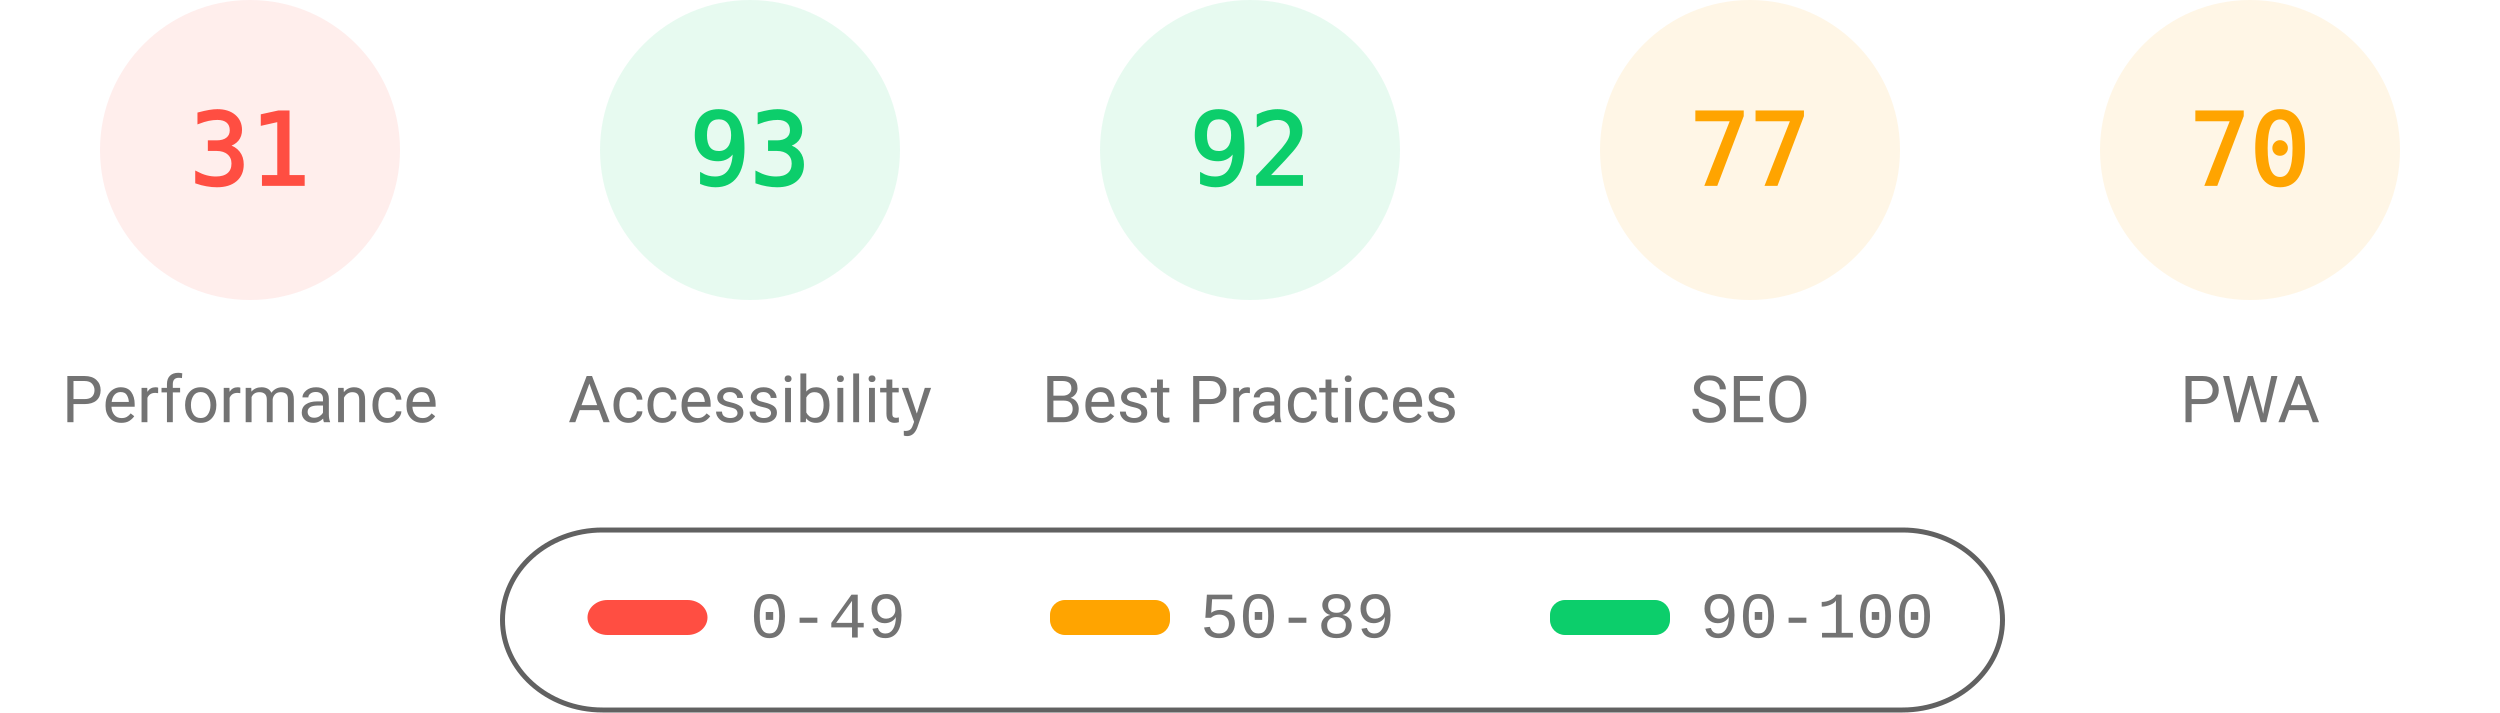
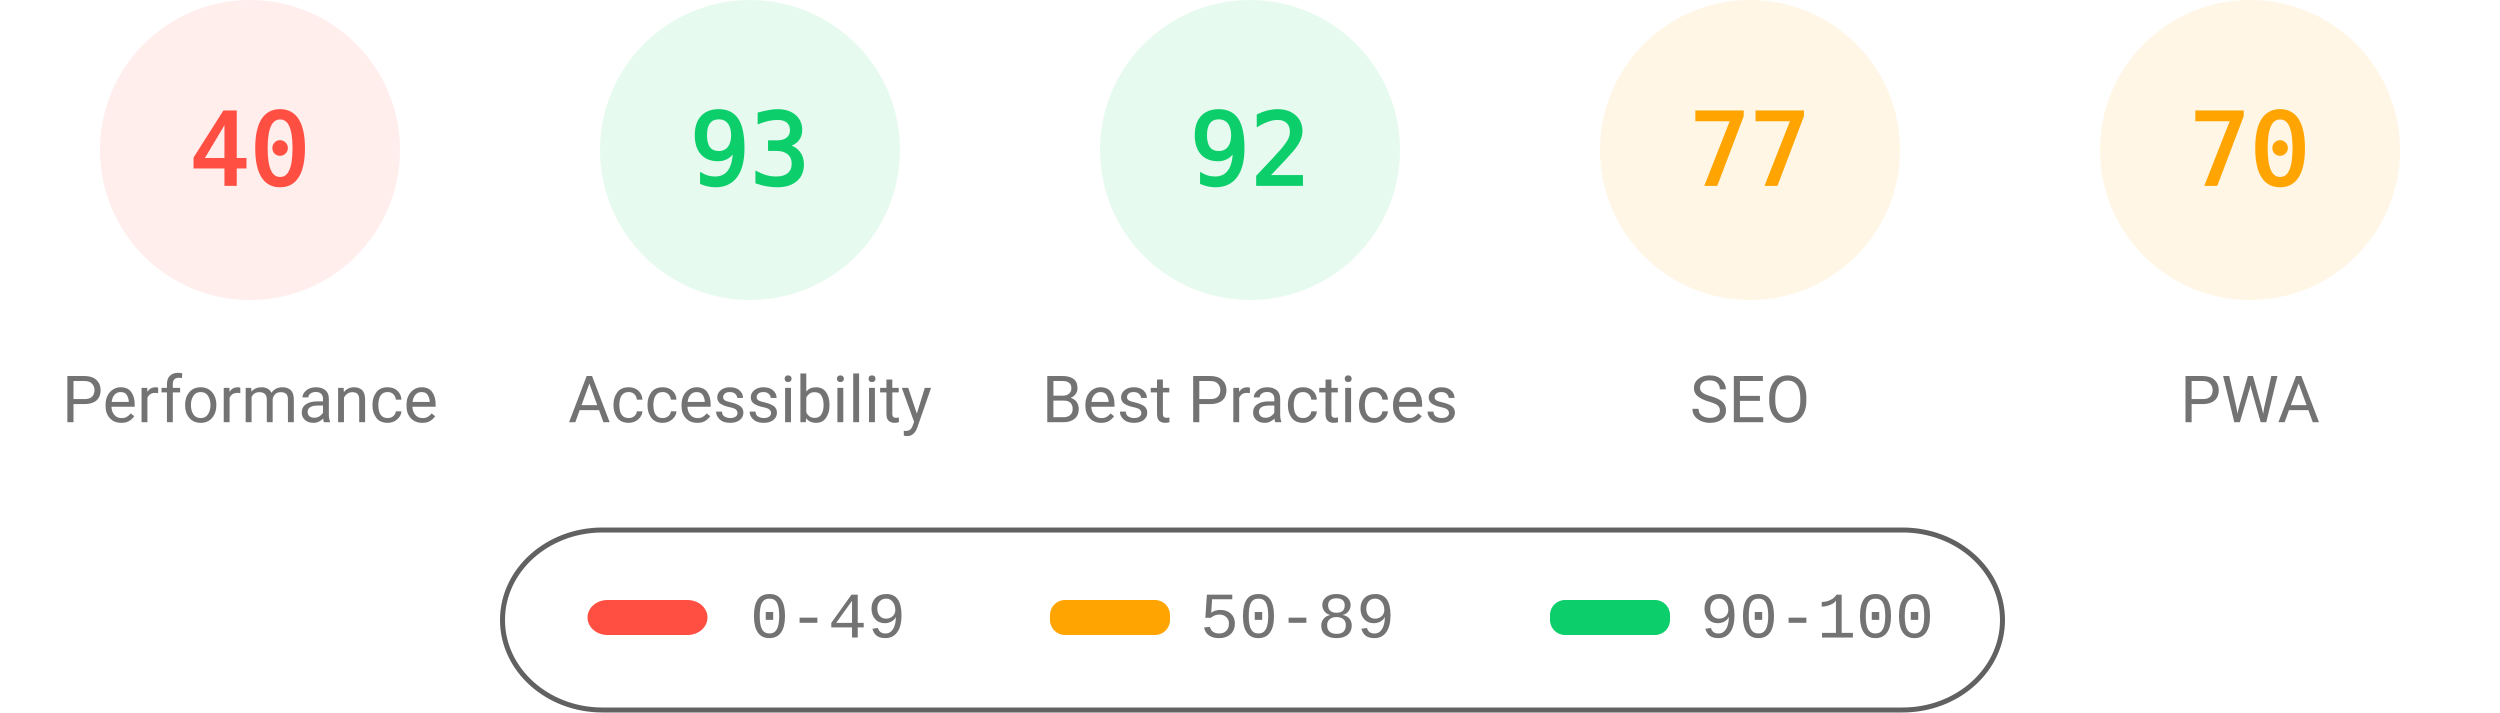
<svg xmlns="http://www.w3.org/2000/svg" fill="none" width="1000" height="285">
  <style>.gauge-base{opacity:.1}.gauge-arc{fill:none;animation-delay:250ms;stroke-linecap:round;transform:rotate(-90deg);transform-origin:100px 60px;animation:load-gauge 1s ease forwards}.guage-text{font-size:40px;font-family:monospace;text-align:center}.guage-red{color:#ff4e42;fill:#ff4e42;stroke:#ff4e42}.guage-orange{color:#ffa400;fill:#ffa400;stroke:#ffa400}.guage-green{color:#0cce6b;fill:#0cce6b;stroke:#0cce6b}.guage-undefined{color:#5c5c5c;fill:#5c5c5c;stroke:#5c5c5c}.guage-title{color:#737373;fill:#737373;stroke:none;font-size:26px;line-height:26px;font-family:Roboto,Halvetica,Arial,sans-serif}@keyframes load-gauge{from{stroke-dasharray:0 352.858}}</style>
  <svg class="guage-div guage-perf guage-red" viewBox="0 0 200 200" width="200" height="200">
    <circle class="gauge-base" r="56" cx="100" cy="60" stroke-width="8" />
-     <circle class="gauge-arc guage-arc-1" r="56" cx="100" cy="60" stroke-width="8" style="stroke-dasharray:109.076,351.858" />
-     <text class="guage-text" x="100" y="60" alignment-baseline="central" dominant-baseline="central" text-anchor="middle">31</text>
+     <circle class="gauge-arc guage-arc-1" r="56" cx="100" cy="60" stroke-width="8" style="stroke-dasharray:140.743,351.858" />
+     <text class="guage-text" x="100" y="60" alignment-baseline="central" dominant-baseline="central" text-anchor="middle">40</text>
    <text class="guage-title" x="100" y="160" alignment-baseline="central" dominant-baseline="central" text-anchor="middle">Performance</text>
  </svg>
  <svg class="guage-div guage-acc guage-green" viewBox="0 0 200 200" width="200" height="200" x="200">
    <circle class="gauge-base" r="56" cx="100" cy="60" stroke-width="8" />
    <circle class="gauge-arc guage-arc-2" r="56" cx="100" cy="60" stroke-width="8" style="stroke-dasharray:327.228,351.858" />
    <text class="guage-text" x="100" y="60" alignment-baseline="central" dominant-baseline="central" text-anchor="middle">93</text>
    <text class="guage-title" x="100" y="160" alignment-baseline="central" dominant-baseline="central" text-anchor="middle">Accessibility</text>
  </svg>
  <svg class="guage-div guage-best guage-green" viewBox="0 0 200 200" width="200" height="200" x="400">
    <circle class="gauge-base" r="56" cx="100" cy="60" stroke-width="8" />
    <circle class="gauge-arc guage-arc-3" r="56" cx="100" cy="60" stroke-width="8" style="stroke-dasharray:323.709,351.858" />
    <text class="guage-text" x="100" y="60" alignment-baseline="central" dominant-baseline="central" text-anchor="middle">92</text>
    <text class="guage-title" x="100" y="160" alignment-baseline="central" dominant-baseline="central" text-anchor="middle">Best Practices</text>
  </svg>
  <svg class="guage-div guage-seo guage-orange" viewBox="0 0 200 200" width="200" height="200" x="600">
    <circle class="gauge-base" r="56" cx="100" cy="60" stroke-width="8" />
    <circle class="gauge-arc guage-arc-4" r="56" cx="100" cy="60" stroke-width="8" style="stroke-dasharray:270.931,351.858" />
    <text class="guage-text" x="100" y="60" alignment-baseline="central" dominant-baseline="central" text-anchor="middle">77</text>
    <text class="guage-title" x="100" y="160" alignment-baseline="central" dominant-baseline="central" text-anchor="middle">SEO</text>
  </svg>
  <svg class="guage-div guage-pwa guage-orange" viewBox="0 0 200 200" width="200" height="200" x="800">
    <circle class="gauge-base" r="56" cx="100" cy="60" stroke-width="8" />
    <circle class="gauge-arc guage-arc-4" r="56" cx="100" cy="60" stroke-width="8" style="stroke-dasharray:246.301,351.858" />
    <text class="guage-text" x="100" y="60" alignment-baseline="central" dominant-baseline="central" text-anchor="middle">70</text>
    <text class="guage-title" x="100" y="160" alignment-baseline="central" dominant-baseline="central" text-anchor="middle">PWA</text>
  </svg>
  <svg width="604" height="76" x="200" y="210">
    <path fill="none" id="canvas_background" d="M-1-1h604v80H-1z" />
    <rect fill-opacity="0" stroke="#616161" stroke-width="2" rx="40" id="svg_2" height="72" width="600" y="2" x="1" fill="#000" />
    <rect stroke="#000" rx="8" id="svg_3" height="14" width="48" y="30" x="35" stroke-opacity="null" stroke-width="0" fill="#ff4e42" />
    <rect stroke="#000" rx="6" id="svg_4" height="14" width="48" y="30" x="220" stroke-opacity="null" stroke-width="0" fill="#ffa400" />
    <rect stroke="#000" rx="6" id="svg_5" height="14" width="48" y="30" x="420" stroke-opacity="null" stroke-width="0" fill="#0cce6b" />
    <text xml:space="preserve" text-anchor="start" font-family="'Courier New', Courier, monospace" font-size="26" id="svg_6" y="45" x="100" stroke-opacity="null" stroke-width="0" stroke="#000" fill="#737373">0-49</text>
    <text xml:space="preserve" text-anchor="start" font-family="'Courier New', Courier, monospace" font-size="26" id="svg_7" y="45" x="280" stroke-opacity="null" stroke-width="0" stroke="#000" fill="#737373">50-89</text>
    <text xml:space="preserve" text-anchor="start" font-family="'Courier New', Courier, monospace" font-size="26" id="svg_8" y="45" x="480" stroke-opacity="null" stroke-width="0" stroke="#000" fill="#737373">90-100</text>
  </svg>
</svg>
